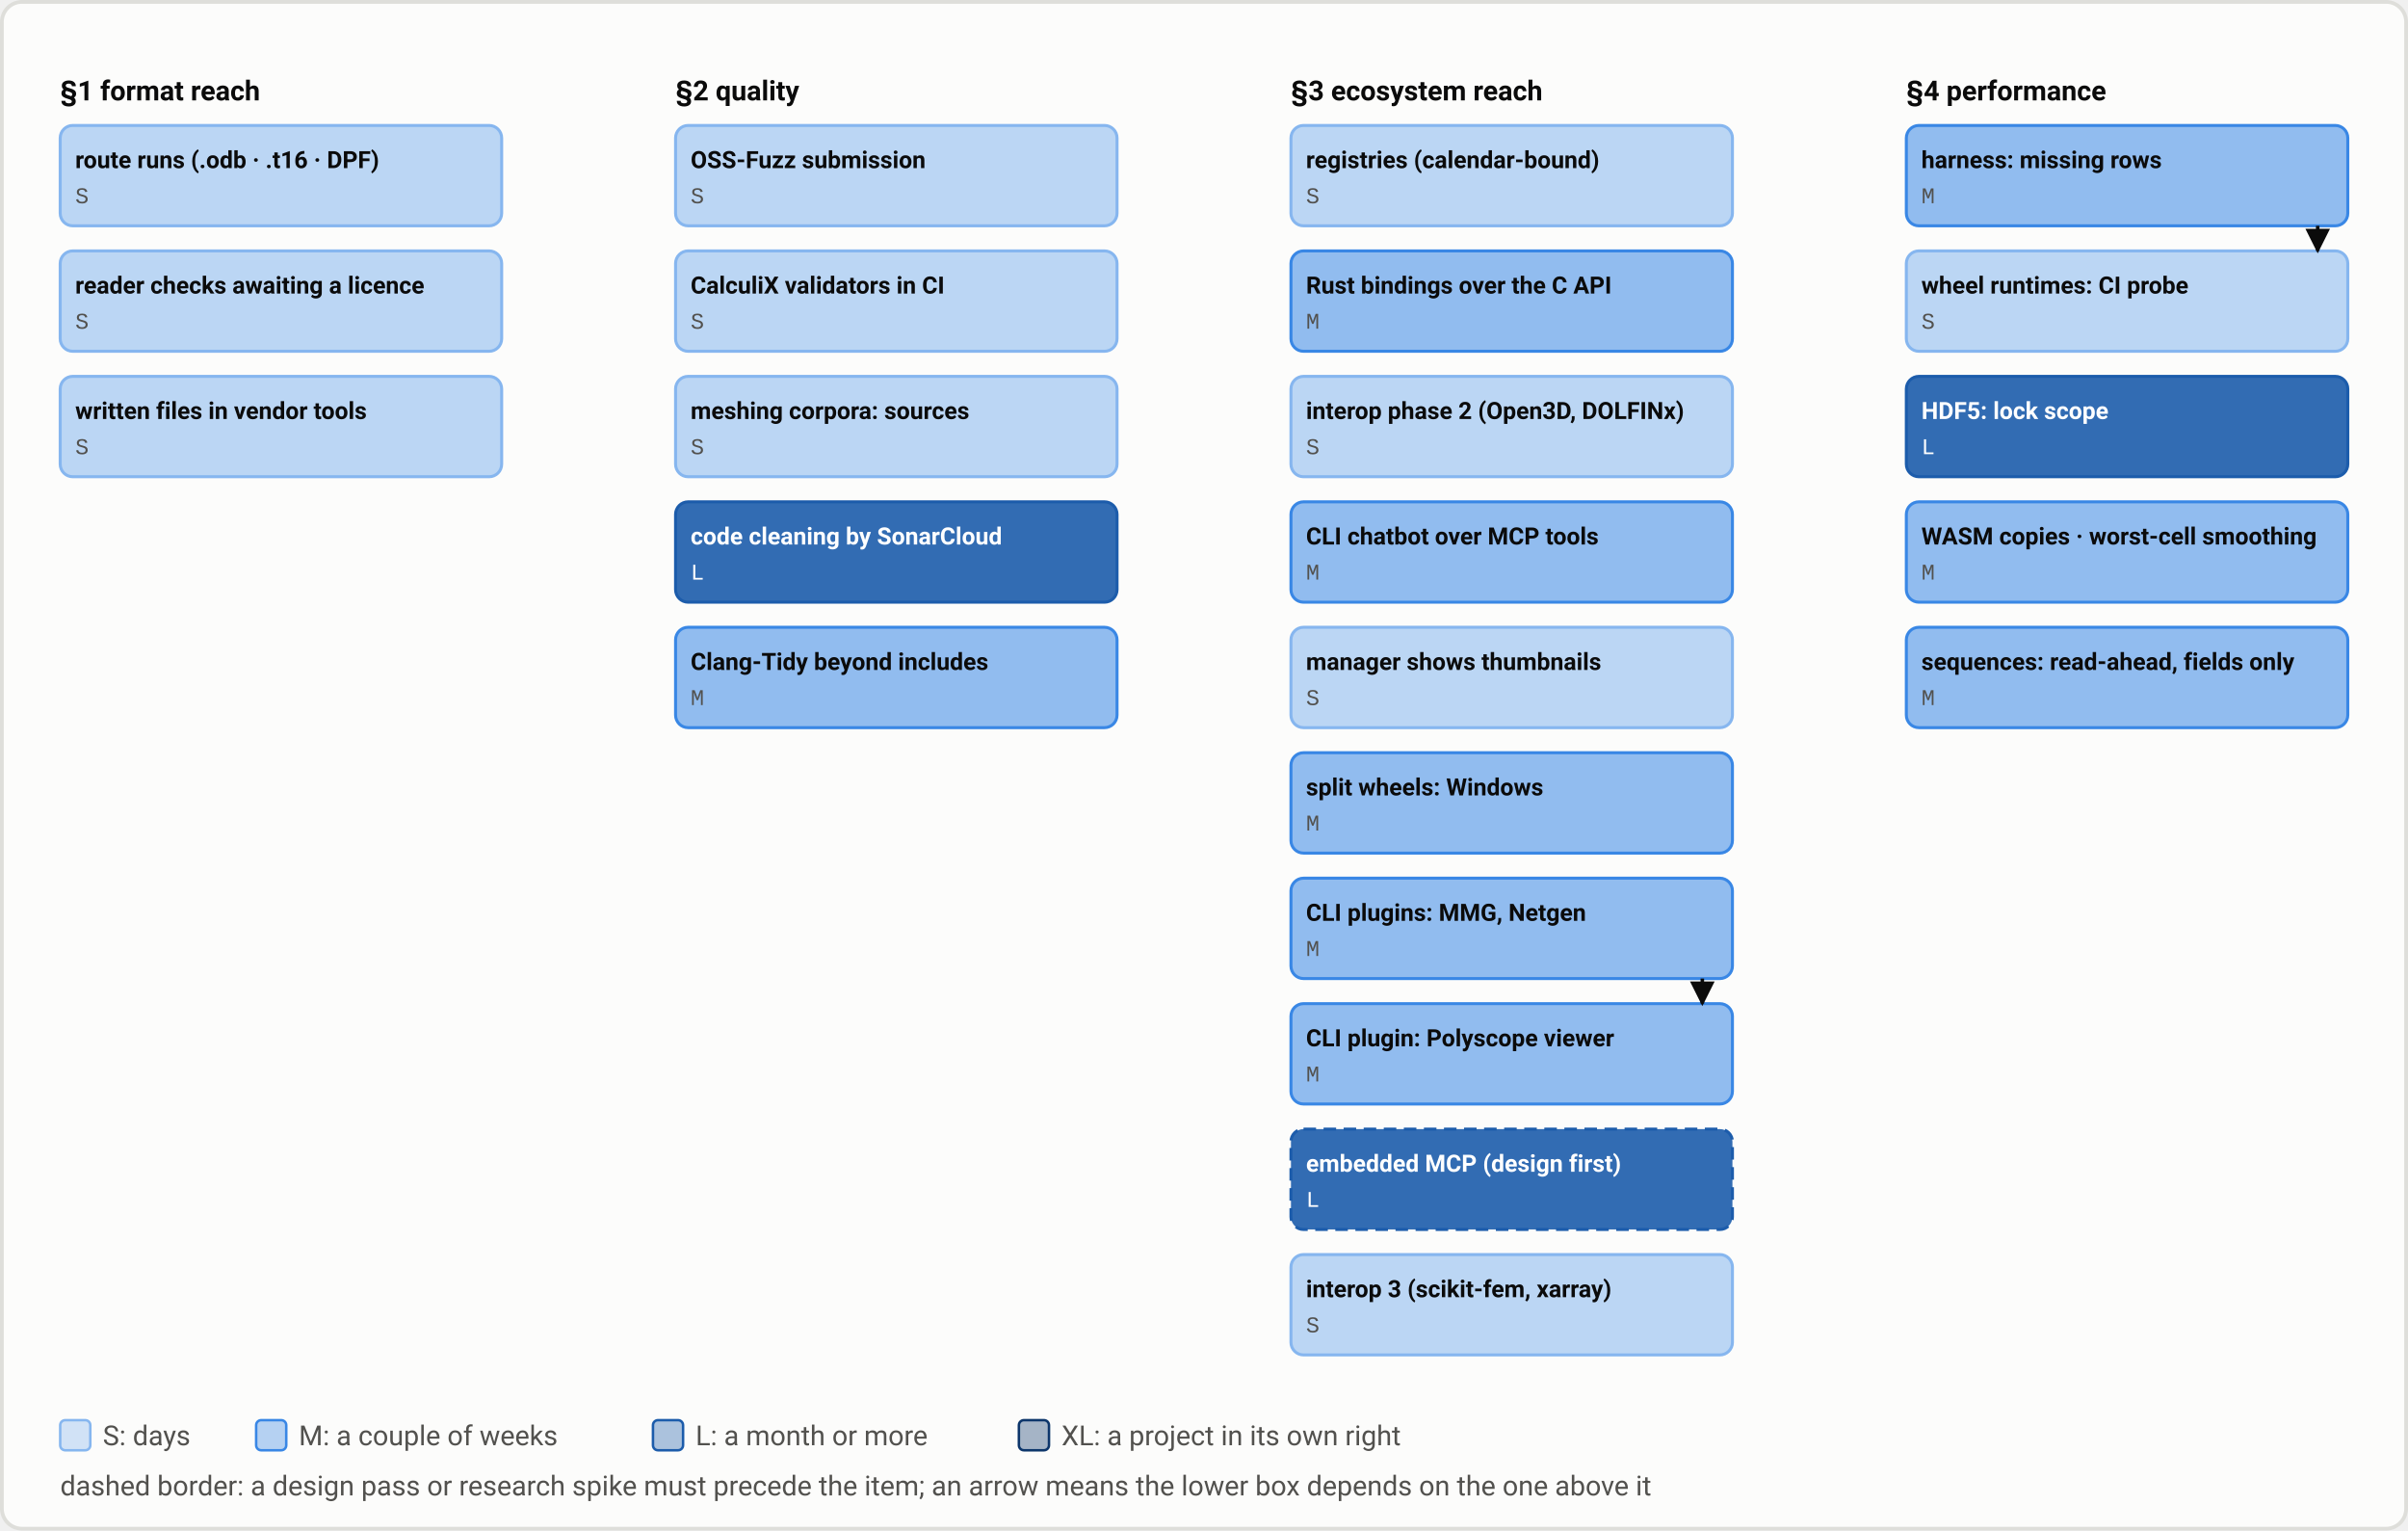
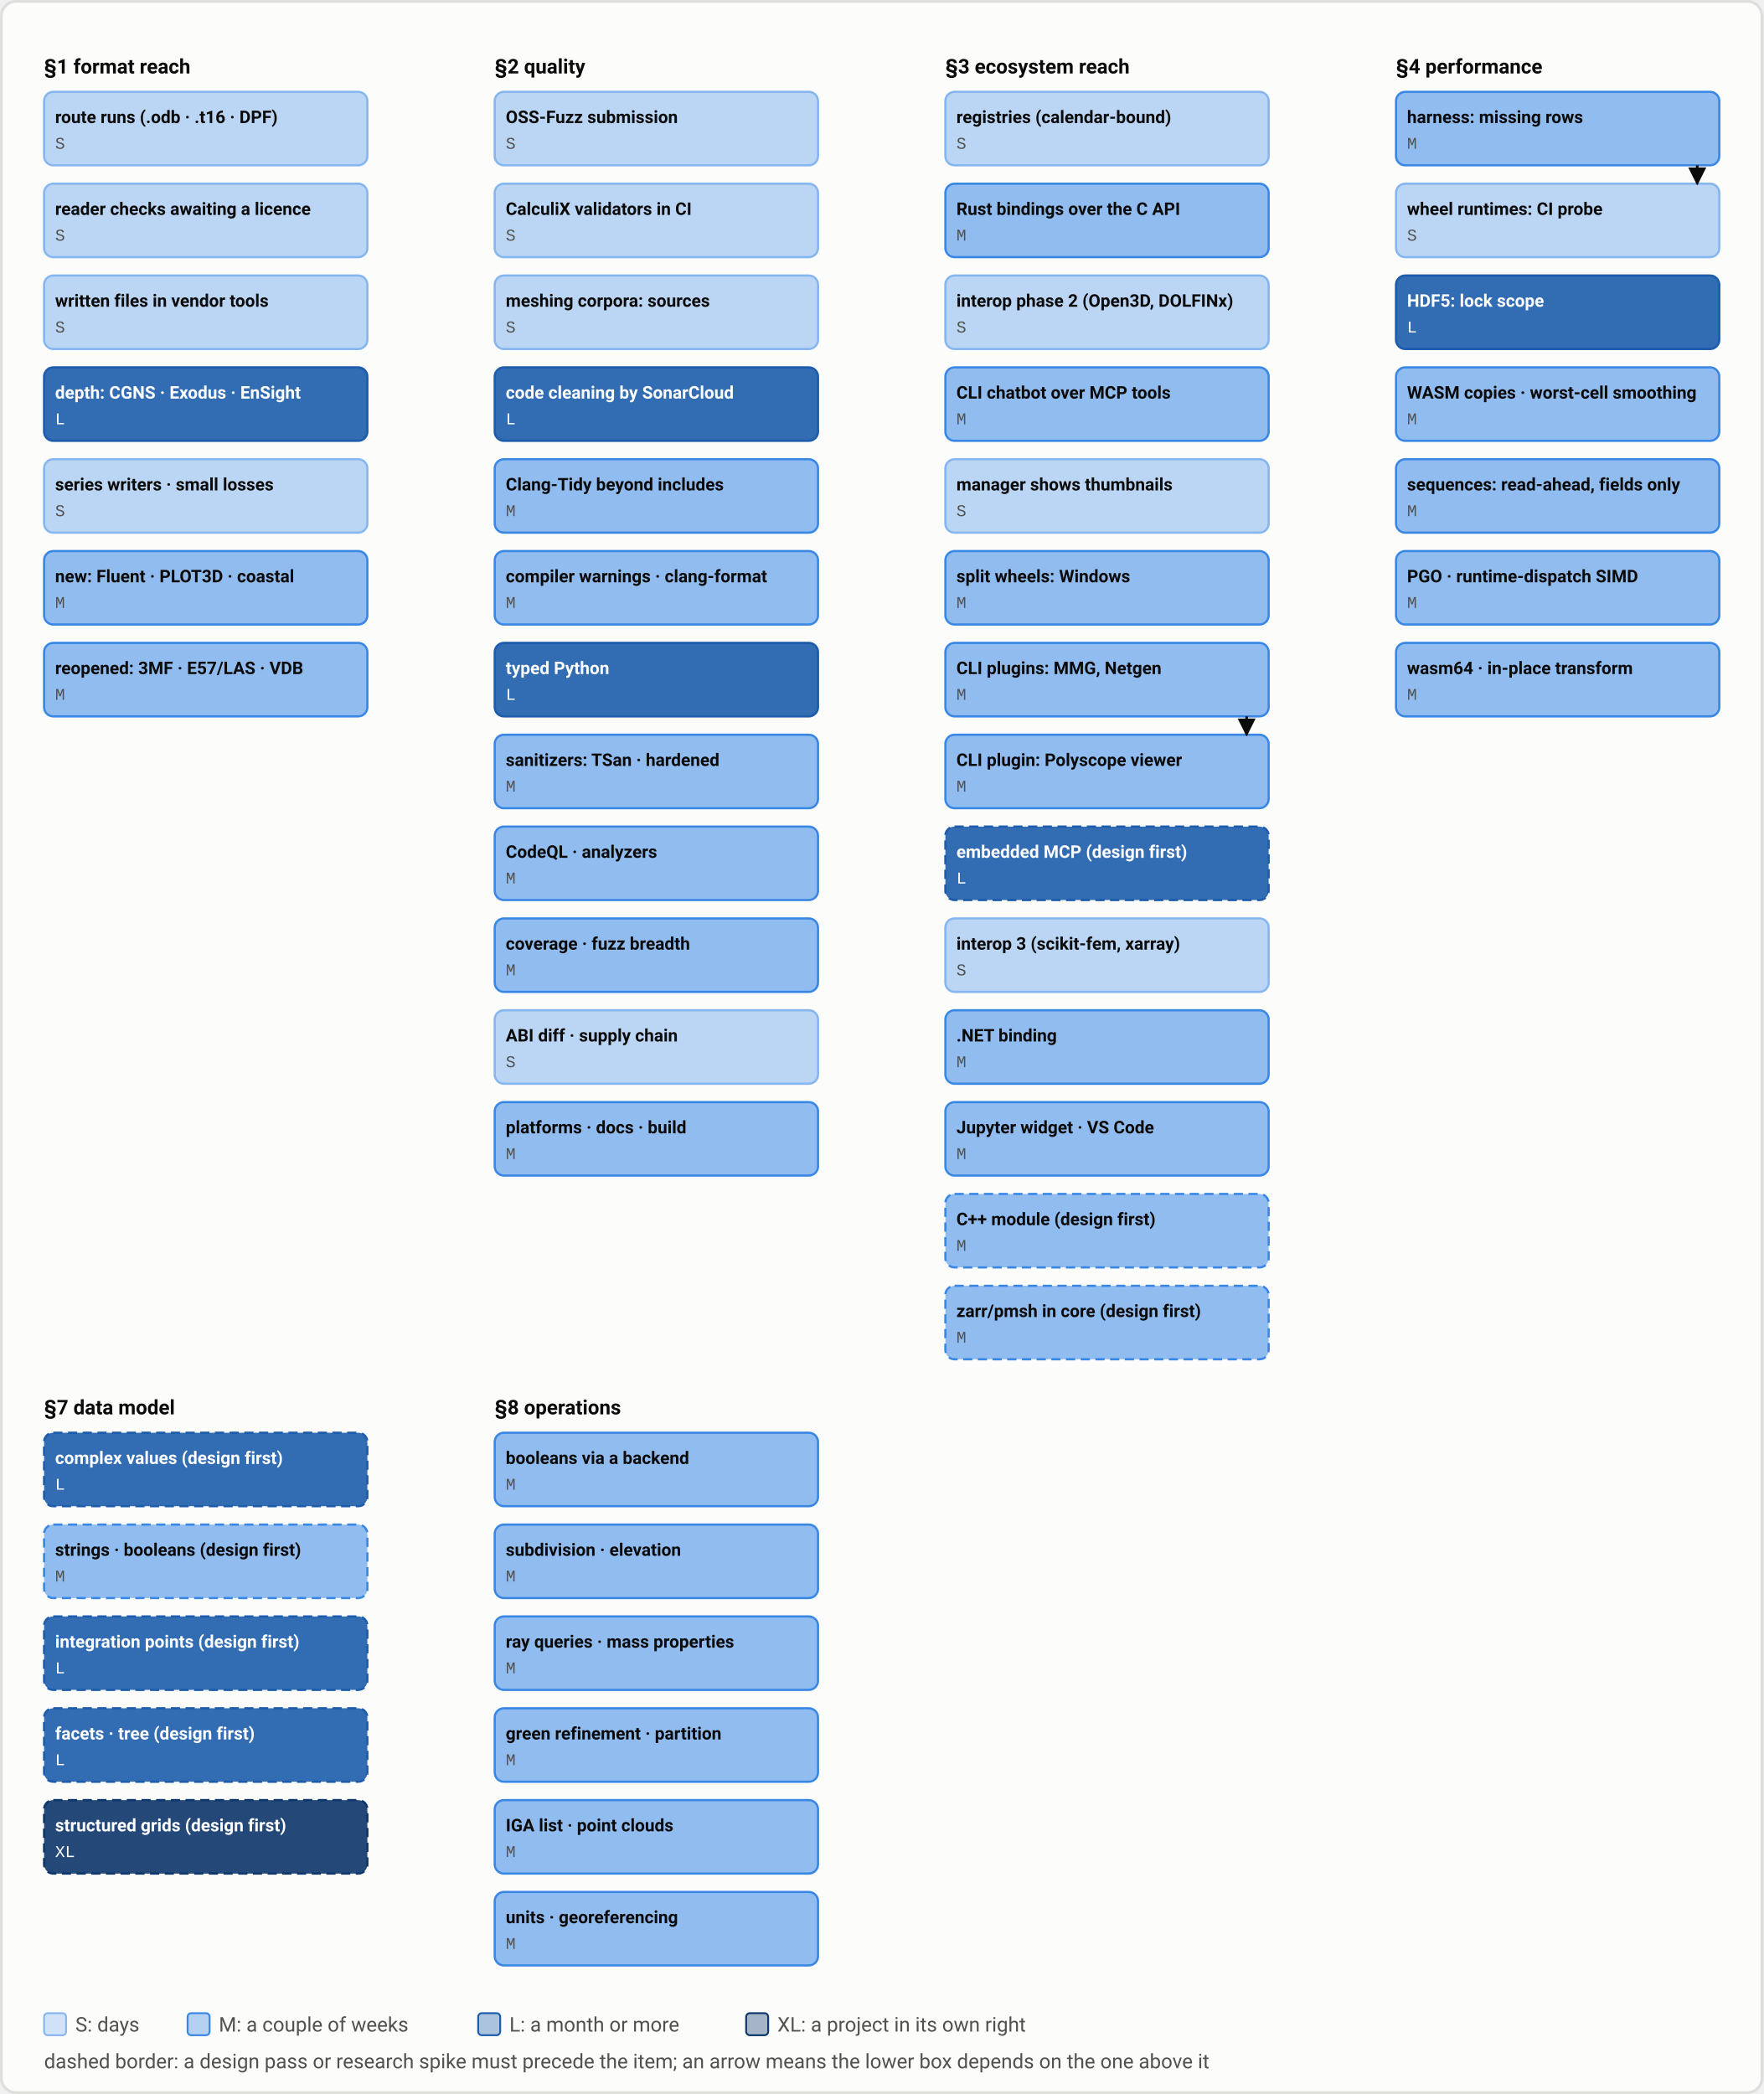
- <svg xmlns="http://www.w3.org/2000/svg" viewBox="0 0 960 610" width="960" height="610" font-family="system-ui, -apple-system, 'Segoe UI', Roboto, sans-serif" role="img" aria-label="The roadmap at a glance: open items by section, in recommended order, shaded by effort">
+ <svg xmlns="http://www.w3.org/2000/svg" viewBox="0 0 960 1140" width="960" height="1140" font-family="system-ui, -apple-system, 'Segoe UI', Roboto, sans-serif" role="img" aria-label="The roadmap at a glance: open items by section, in recommended order, shaded by effort">
  <defs>
    <marker id="arrow-0b0b0b" viewBox="0 0 10 10" refX="9" refY="5" markerWidth="7" markerHeight="7" orient="auto-start-reverse">
      <path d="M 0 0 L 10 5 L 0 10 z" fill="#0b0b0b" />
    </marker>
  </defs>
-   <rect x="0.75" y="0.75" width="958.5" height="608.5" rx="8" fill="#fcfcfb" stroke="#dededa" stroke-width="1.5" />
+   <rect x="0.75" y="0.75" width="958.5" height="1138.5" rx="8" fill="#fcfcfb" stroke="#dededa" stroke-width="1.5" />
  <text x="24" y="40" font-family="system-ui, -apple-system, 'Segoe UI', Roboto, sans-serif" font-size="11" font-weight="700" fill="#0b0b0b">§1 format reach</text>
  <rect x="24" y="50" width="176" height="40" rx="5" fill="#86b6ef" fill-opacity="0.55" stroke="#86b6ef" stroke-width="1.2" />
  <text x="30" y="67" font-family="system-ui, -apple-system, 'Segoe UI', Roboto, sans-serif" font-size="9.5" font-weight="600" fill="#0b0b0b">route runs (.odb · .t16 · DPF)</text>
  <text x="30" y="81" font-family="ui-monospace, SFMono-Regular, Menlo, Consolas, 'Liberation Mono', monospace" font-size="9" fill="#52514e">S</text>
  <rect x="24" y="100" width="176" height="40" rx="5" fill="#86b6ef" fill-opacity="0.55" stroke="#86b6ef" stroke-width="1.2" />
  <text x="30" y="117" font-family="system-ui, -apple-system, 'Segoe UI', Roboto, sans-serif" font-size="9.5" font-weight="600" fill="#0b0b0b">reader checks awaiting a licence</text>
  <text x="30" y="131" font-family="ui-monospace, SFMono-Regular, Menlo, Consolas, 'Liberation Mono', monospace" font-size="9" fill="#52514e">S</text>
  <rect x="24" y="150" width="176" height="40" rx="5" fill="#86b6ef" fill-opacity="0.55" stroke="#86b6ef" stroke-width="1.2" />
  <text x="30" y="167" font-family="system-ui, -apple-system, 'Segoe UI', Roboto, sans-serif" font-size="9.5" font-weight="600" fill="#0b0b0b">written files in vendor tools</text>
  <text x="30" y="181" font-family="ui-monospace, SFMono-Regular, Menlo, Consolas, 'Liberation Mono', monospace" font-size="9" fill="#52514e">S</text>
+   <rect x="24" y="200" width="176" height="40" rx="5" fill="#1c5cab" fill-opacity="0.9" stroke="#1c5cab" stroke-width="1.2" />
+   <text x="30" y="217" font-family="system-ui, -apple-system, 'Segoe UI', Roboto, sans-serif" font-size="9.5" font-weight="600" fill="#ffffff">depth: CGNS · Exodus · EnSight</text>
+   <text x="30" y="231" font-family="ui-monospace, SFMono-Regular, Menlo, Consolas, 'Liberation Mono', monospace" font-size="9" fill="#ffffff">L</text>
+   <rect x="24" y="250" width="176" height="40" rx="5" fill="#86b6ef" fill-opacity="0.55" stroke="#86b6ef" stroke-width="1.2" />
+   <text x="30" y="267" font-family="system-ui, -apple-system, 'Segoe UI', Roboto, sans-serif" font-size="9.5" font-weight="600" fill="#0b0b0b">series writers · small losses</text>
+   <text x="30" y="281" font-family="ui-monospace, SFMono-Regular, Menlo, Consolas, 'Liberation Mono', monospace" font-size="9" fill="#52514e">S</text>
+   <rect x="24" y="300" width="176" height="40" rx="5" fill="#3987e5" fill-opacity="0.55" stroke="#3987e5" stroke-width="1.2" />
+   <text x="30" y="317" font-family="system-ui, -apple-system, 'Segoe UI', Roboto, sans-serif" font-size="9.5" font-weight="600" fill="#0b0b0b">new: Fluent · PLOT3D · coastal</text>
+   <text x="30" y="331" font-family="ui-monospace, SFMono-Regular, Menlo, Consolas, 'Liberation Mono', monospace" font-size="9" fill="#52514e">M</text>
+   <rect x="24" y="350" width="176" height="40" rx="5" fill="#3987e5" fill-opacity="0.55" stroke="#3987e5" stroke-width="1.2" />
+   <text x="30" y="367" font-family="system-ui, -apple-system, 'Segoe UI', Roboto, sans-serif" font-size="9.5" font-weight="600" fill="#0b0b0b">reopened: 3MF · E57/LAS · VDB</text>
+   <text x="30" y="381" font-family="ui-monospace, SFMono-Regular, Menlo, Consolas, 'Liberation Mono', monospace" font-size="9" fill="#52514e">M</text>
  <text x="269.33" y="40" font-family="system-ui, -apple-system, 'Segoe UI', Roboto, sans-serif" font-size="11" font-weight="700" fill="#0b0b0b">§2 quality</text>
  <rect x="269.33" y="50" width="176" height="40" rx="5" fill="#86b6ef" fill-opacity="0.55" stroke="#86b6ef" stroke-width="1.2" />
  <text x="275.33" y="67" font-family="system-ui, -apple-system, 'Segoe UI', Roboto, sans-serif" font-size="9.5" font-weight="600" fill="#0b0b0b">OSS-Fuzz submission</text>
  <text x="275.33" y="81" font-family="ui-monospace, SFMono-Regular, Menlo, Consolas, 'Liberation Mono', monospace" font-size="9" fill="#52514e">S</text>
  <rect x="269.33" y="100" width="176" height="40" rx="5" fill="#86b6ef" fill-opacity="0.55" stroke="#86b6ef" stroke-width="1.2" />
  <text x="275.33" y="117" font-family="system-ui, -apple-system, 'Segoe UI', Roboto, sans-serif" font-size="9.5" font-weight="600" fill="#0b0b0b">CalculiX validators in CI</text>
  <text x="275.33" y="131" font-family="ui-monospace, SFMono-Regular, Menlo, Consolas, 'Liberation Mono', monospace" font-size="9" fill="#52514e">S</text>
  <rect x="269.33" y="150" width="176" height="40" rx="5" fill="#86b6ef" fill-opacity="0.55" stroke="#86b6ef" stroke-width="1.2" />
  <text x="275.33" y="167" font-family="system-ui, -apple-system, 'Segoe UI', Roboto, sans-serif" font-size="9.5" font-weight="600" fill="#0b0b0b">meshing corpora: sources</text>
  <text x="275.33" y="181" font-family="ui-monospace, SFMono-Regular, Menlo, Consolas, 'Liberation Mono', monospace" font-size="9" fill="#52514e">S</text>
  <rect x="269.33" y="200" width="176" height="40" rx="5" fill="#1c5cab" fill-opacity="0.9" stroke="#1c5cab" stroke-width="1.2" />
  <text x="275.33" y="217" font-family="system-ui, -apple-system, 'Segoe UI', Roboto, sans-serif" font-size="9.5" font-weight="600" fill="#ffffff">code cleaning by SonarCloud</text>
  <text x="275.33" y="231" font-family="ui-monospace, SFMono-Regular, Menlo, Consolas, 'Liberation Mono', monospace" font-size="9" fill="#ffffff">L</text>
  <rect x="269.33" y="250" width="176" height="40" rx="5" fill="#3987e5" fill-opacity="0.55" stroke="#3987e5" stroke-width="1.2" />
  <text x="275.33" y="267" font-family="system-ui, -apple-system, 'Segoe UI', Roboto, sans-serif" font-size="9.5" font-weight="600" fill="#0b0b0b">Clang-Tidy beyond includes</text>
  <text x="275.33" y="281" font-family="ui-monospace, SFMono-Regular, Menlo, Consolas, 'Liberation Mono', monospace" font-size="9" fill="#52514e">M</text>
+   <rect x="269.33" y="300" width="176" height="40" rx="5" fill="#3987e5" fill-opacity="0.55" stroke="#3987e5" stroke-width="1.2" />
+   <text x="275.33" y="317" font-family="system-ui, -apple-system, 'Segoe UI', Roboto, sans-serif" font-size="9.5" font-weight="600" fill="#0b0b0b">compiler warnings · clang-format</text>
+   <text x="275.33" y="331" font-family="ui-monospace, SFMono-Regular, Menlo, Consolas, 'Liberation Mono', monospace" font-size="9" fill="#52514e">M</text>
+   <rect x="269.33" y="350" width="176" height="40" rx="5" fill="#1c5cab" fill-opacity="0.9" stroke="#1c5cab" stroke-width="1.2" />
+   <text x="275.33" y="367" font-family="system-ui, -apple-system, 'Segoe UI', Roboto, sans-serif" font-size="9.5" font-weight="600" fill="#ffffff">typed Python</text>
+   <text x="275.33" y="381" font-family="ui-monospace, SFMono-Regular, Menlo, Consolas, 'Liberation Mono', monospace" font-size="9" fill="#ffffff">L</text>
+   <rect x="269.33" y="400" width="176" height="40" rx="5" fill="#3987e5" fill-opacity="0.55" stroke="#3987e5" stroke-width="1.2" />
+   <text x="275.33" y="417" font-family="system-ui, -apple-system, 'Segoe UI', Roboto, sans-serif" font-size="9.5" font-weight="600" fill="#0b0b0b">sanitizers: TSan · hardened</text>
+   <text x="275.33" y="431" font-family="ui-monospace, SFMono-Regular, Menlo, Consolas, 'Liberation Mono', monospace" font-size="9" fill="#52514e">M</text>
+   <rect x="269.33" y="450" width="176" height="40" rx="5" fill="#3987e5" fill-opacity="0.55" stroke="#3987e5" stroke-width="1.2" />
+   <text x="275.33" y="467" font-family="system-ui, -apple-system, 'Segoe UI', Roboto, sans-serif" font-size="9.5" font-weight="600" fill="#0b0b0b">CodeQL · analyzers</text>
+   <text x="275.33" y="481" font-family="ui-monospace, SFMono-Regular, Menlo, Consolas, 'Liberation Mono', monospace" font-size="9" fill="#52514e">M</text>
+   <rect x="269.33" y="500" width="176" height="40" rx="5" fill="#3987e5" fill-opacity="0.55" stroke="#3987e5" stroke-width="1.2" />
+   <text x="275.33" y="517" font-family="system-ui, -apple-system, 'Segoe UI', Roboto, sans-serif" font-size="9.5" font-weight="600" fill="#0b0b0b">coverage · fuzz breadth</text>
+   <text x="275.33" y="531" font-family="ui-monospace, SFMono-Regular, Menlo, Consolas, 'Liberation Mono', monospace" font-size="9" fill="#52514e">M</text>
+   <rect x="269.33" y="550" width="176" height="40" rx="5" fill="#86b6ef" fill-opacity="0.55" stroke="#86b6ef" stroke-width="1.2" />
+   <text x="275.33" y="567" font-family="system-ui, -apple-system, 'Segoe UI', Roboto, sans-serif" font-size="9.5" font-weight="600" fill="#0b0b0b">ABI diff · supply chain</text>
+   <text x="275.33" y="581" font-family="ui-monospace, SFMono-Regular, Menlo, Consolas, 'Liberation Mono', monospace" font-size="9" fill="#52514e">S</text>
+   <rect x="269.33" y="600" width="176" height="40" rx="5" fill="#3987e5" fill-opacity="0.55" stroke="#3987e5" stroke-width="1.2" />
+   <text x="275.33" y="617" font-family="system-ui, -apple-system, 'Segoe UI', Roboto, sans-serif" font-size="9.5" font-weight="600" fill="#0b0b0b">platforms · docs · build</text>
+   <text x="275.33" y="631" font-family="ui-monospace, SFMono-Regular, Menlo, Consolas, 'Liberation Mono', monospace" font-size="9" fill="#52514e">M</text>
  <text x="514.67" y="40" font-family="system-ui, -apple-system, 'Segoe UI', Roboto, sans-serif" font-size="11" font-weight="700" fill="#0b0b0b">§3 ecosystem reach</text>
  <rect x="514.67" y="50" width="176" height="40" rx="5" fill="#86b6ef" fill-opacity="0.55" stroke="#86b6ef" stroke-width="1.2" />
  <text x="520.67" y="67" font-family="system-ui, -apple-system, 'Segoe UI', Roboto, sans-serif" font-size="9.5" font-weight="600" fill="#0b0b0b">registries (calendar-bound)</text>
  <text x="520.67" y="81" font-family="ui-monospace, SFMono-Regular, Menlo, Consolas, 'Liberation Mono', monospace" font-size="9" fill="#52514e">S</text>
  <rect x="514.67" y="100" width="176" height="40" rx="5" fill="#3987e5" fill-opacity="0.55" stroke="#3987e5" stroke-width="1.2" />
  <text x="520.67" y="117" font-family="system-ui, -apple-system, 'Segoe UI', Roboto, sans-serif" font-size="9.5" font-weight="600" fill="#0b0b0b">Rust bindings over the C API</text>
  <text x="520.67" y="131" font-family="ui-monospace, SFMono-Regular, Menlo, Consolas, 'Liberation Mono', monospace" font-size="9" fill="#52514e">M</text>
  <rect x="514.67" y="150" width="176" height="40" rx="5" fill="#86b6ef" fill-opacity="0.55" stroke="#86b6ef" stroke-width="1.2" />
  <text x="520.67" y="167" font-family="system-ui, -apple-system, 'Segoe UI', Roboto, sans-serif" font-size="9.5" font-weight="600" fill="#0b0b0b">interop phase 2 (Open3D, DOLFINx)</text>
  <text x="520.67" y="181" font-family="ui-monospace, SFMono-Regular, Menlo, Consolas, 'Liberation Mono', monospace" font-size="9" fill="#52514e">S</text>
  <rect x="514.67" y="200" width="176" height="40" rx="5" fill="#3987e5" fill-opacity="0.55" stroke="#3987e5" stroke-width="1.2" />
  <text x="520.67" y="217" font-family="system-ui, -apple-system, 'Segoe UI', Roboto, sans-serif" font-size="9.5" font-weight="600" fill="#0b0b0b">CLI chatbot over MCP tools</text>
  <text x="520.67" y="231" font-family="ui-monospace, SFMono-Regular, Menlo, Consolas, 'Liberation Mono', monospace" font-size="9" fill="#52514e">M</text>
  <rect x="514.67" y="250" width="176" height="40" rx="5" fill="#86b6ef" fill-opacity="0.55" stroke="#86b6ef" stroke-width="1.2" />
  <text x="520.67" y="267" font-family="system-ui, -apple-system, 'Segoe UI', Roboto, sans-serif" font-size="9.5" font-weight="600" fill="#0b0b0b">manager shows thumbnails</text>
  <text x="520.67" y="281" font-family="ui-monospace, SFMono-Regular, Menlo, Consolas, 'Liberation Mono', monospace" font-size="9" fill="#52514e">S</text>
  <rect x="514.67" y="300" width="176" height="40" rx="5" fill="#3987e5" fill-opacity="0.55" stroke="#3987e5" stroke-width="1.2" />
  <text x="520.67" y="317" font-family="system-ui, -apple-system, 'Segoe UI', Roboto, sans-serif" font-size="9.5" font-weight="600" fill="#0b0b0b">split wheels: Windows</text>
  <text x="520.67" y="331" font-family="ui-monospace, SFMono-Regular, Menlo, Consolas, 'Liberation Mono', monospace" font-size="9" fill="#52514e">M</text>
  <rect x="514.67" y="350" width="176" height="40" rx="5" fill="#3987e5" fill-opacity="0.55" stroke="#3987e5" stroke-width="1.2" />
  <text x="520.67" y="367" font-family="system-ui, -apple-system, 'Segoe UI', Roboto, sans-serif" font-size="9.5" font-weight="600" fill="#0b0b0b">CLI plugins: MMG, Netgen</text>
  <text x="520.67" y="381" font-family="ui-monospace, SFMono-Regular, Menlo, Consolas, 'Liberation Mono', monospace" font-size="9" fill="#52514e">M</text>
  <rect x="514.67" y="400" width="176" height="40" rx="5" fill="#3987e5" fill-opacity="0.55" stroke="#3987e5" stroke-width="1.2" />
  <text x="520.67" y="417" font-family="system-ui, -apple-system, 'Segoe UI', Roboto, sans-serif" font-size="9.5" font-weight="600" fill="#0b0b0b">CLI plugin: Polyscope viewer</text>
  <text x="520.67" y="431" font-family="ui-monospace, SFMono-Regular, Menlo, Consolas, 'Liberation Mono', monospace" font-size="9" fill="#52514e">M</text>
  <rect x="514.67" y="450" width="176" height="40" rx="5" fill="#1c5cab" fill-opacity="0.9" stroke="#1c5cab" stroke-width="1.2" stroke-dasharray="5 3" />
  <text x="520.67" y="467" font-family="system-ui, -apple-system, 'Segoe UI', Roboto, sans-serif" font-size="9.5" font-weight="600" fill="#ffffff">embedded MCP (design first)</text>
  <text x="520.67" y="481" font-family="ui-monospace, SFMono-Regular, Menlo, Consolas, 'Liberation Mono', monospace" font-size="9" fill="#ffffff">L</text>
  <rect x="514.67" y="500" width="176" height="40" rx="5" fill="#86b6ef" fill-opacity="0.55" stroke="#86b6ef" stroke-width="1.2" />
  <text x="520.67" y="517" font-family="system-ui, -apple-system, 'Segoe UI', Roboto, sans-serif" font-size="9.5" font-weight="600" fill="#0b0b0b">interop 3 (scikit-fem, xarray)</text>
  <text x="520.67" y="531" font-family="ui-monospace, SFMono-Regular, Menlo, Consolas, 'Liberation Mono', monospace" font-size="9" fill="#52514e">S</text>
+   <rect x="514.67" y="550" width="176" height="40" rx="5" fill="#3987e5" fill-opacity="0.55" stroke="#3987e5" stroke-width="1.2" />
+   <text x="520.67" y="567" font-family="system-ui, -apple-system, 'Segoe UI', Roboto, sans-serif" font-size="9.5" font-weight="600" fill="#0b0b0b">.NET binding</text>
+   <text x="520.67" y="581" font-family="ui-monospace, SFMono-Regular, Menlo, Consolas, 'Liberation Mono', monospace" font-size="9" fill="#52514e">M</text>
+   <rect x="514.67" y="600" width="176" height="40" rx="5" fill="#3987e5" fill-opacity="0.55" stroke="#3987e5" stroke-width="1.2" />
+   <text x="520.67" y="617" font-family="system-ui, -apple-system, 'Segoe UI', Roboto, sans-serif" font-size="9.5" font-weight="600" fill="#0b0b0b">Jupyter widget · VS Code</text>
+   <text x="520.67" y="631" font-family="ui-monospace, SFMono-Regular, Menlo, Consolas, 'Liberation Mono', monospace" font-size="9" fill="#52514e">M</text>
+   <rect x="514.67" y="650" width="176" height="40" rx="5" fill="#3987e5" fill-opacity="0.55" stroke="#3987e5" stroke-width="1.2" stroke-dasharray="5 3" />
+   <text x="520.67" y="667" font-family="system-ui, -apple-system, 'Segoe UI', Roboto, sans-serif" font-size="9.5" font-weight="600" fill="#0b0b0b">C++ module (design first)</text>
+   <text x="520.67" y="681" font-family="ui-monospace, SFMono-Regular, Menlo, Consolas, 'Liberation Mono', monospace" font-size="9" fill="#52514e">M</text>
+   <rect x="514.67" y="700" width="176" height="40" rx="5" fill="#3987e5" fill-opacity="0.55" stroke="#3987e5" stroke-width="1.2" stroke-dasharray="5 3" />
+   <text x="520.67" y="717" font-family="system-ui, -apple-system, 'Segoe UI', Roboto, sans-serif" font-size="9.5" font-weight="600" fill="#0b0b0b">zarr/pmsh in core (design first)</text>
+   <text x="520.67" y="731" font-family="ui-monospace, SFMono-Regular, Menlo, Consolas, 'Liberation Mono', monospace" font-size="9" fill="#52514e">M</text>
  <line x1="678.67" y1="390" x2="678.67" y2="400" stroke="#0b0b0b" stroke-width="1.4" marker-end="url(#arrow-0b0b0b)" />
  <text x="760" y="40" font-family="system-ui, -apple-system, 'Segoe UI', Roboto, sans-serif" font-size="11" font-weight="700" fill="#0b0b0b">§4 performance</text>
  <rect x="760" y="50" width="176" height="40" rx="5" fill="#3987e5" fill-opacity="0.55" stroke="#3987e5" stroke-width="1.2" />
  <text x="766" y="67" font-family="system-ui, -apple-system, 'Segoe UI', Roboto, sans-serif" font-size="9.5" font-weight="600" fill="#0b0b0b">harness: missing rows</text>
  <text x="766" y="81" font-family="ui-monospace, SFMono-Regular, Menlo, Consolas, 'Liberation Mono', monospace" font-size="9" fill="#52514e">M</text>
  <rect x="760" y="100" width="176" height="40" rx="5" fill="#86b6ef" fill-opacity="0.55" stroke="#86b6ef" stroke-width="1.2" />
  <text x="766" y="117" font-family="system-ui, -apple-system, 'Segoe UI', Roboto, sans-serif" font-size="9.5" font-weight="600" fill="#0b0b0b">wheel runtimes: CI probe</text>
  <text x="766" y="131" font-family="ui-monospace, SFMono-Regular, Menlo, Consolas, 'Liberation Mono', monospace" font-size="9" fill="#52514e">S</text>
  <rect x="760" y="150" width="176" height="40" rx="5" fill="#1c5cab" fill-opacity="0.9" stroke="#1c5cab" stroke-width="1.2" />
  <text x="766" y="167" font-family="system-ui, -apple-system, 'Segoe UI', Roboto, sans-serif" font-size="9.5" font-weight="600" fill="#ffffff">HDF5: lock scope</text>
  <text x="766" y="181" font-family="ui-monospace, SFMono-Regular, Menlo, Consolas, 'Liberation Mono', monospace" font-size="9" fill="#ffffff">L</text>
  <rect x="760" y="200" width="176" height="40" rx="5" fill="#3987e5" fill-opacity="0.55" stroke="#3987e5" stroke-width="1.2" />
  <text x="766" y="217" font-family="system-ui, -apple-system, 'Segoe UI', Roboto, sans-serif" font-size="9.5" font-weight="600" fill="#0b0b0b">WASM copies · worst-cell smoothing</text>
  <text x="766" y="231" font-family="ui-monospace, SFMono-Regular, Menlo, Consolas, 'Liberation Mono', monospace" font-size="9" fill="#52514e">M</text>
  <rect x="760" y="250" width="176" height="40" rx="5" fill="#3987e5" fill-opacity="0.55" stroke="#3987e5" stroke-width="1.2" />
  <text x="766" y="267" font-family="system-ui, -apple-system, 'Segoe UI', Roboto, sans-serif" font-size="9.5" font-weight="600" fill="#0b0b0b">sequences: read-ahead, fields only</text>
  <text x="766" y="281" font-family="ui-monospace, SFMono-Regular, Menlo, Consolas, 'Liberation Mono', monospace" font-size="9" fill="#52514e">M</text>
+   <rect x="760" y="300" width="176" height="40" rx="5" fill="#3987e5" fill-opacity="0.55" stroke="#3987e5" stroke-width="1.2" />
+   <text x="766" y="317" font-family="system-ui, -apple-system, 'Segoe UI', Roboto, sans-serif" font-size="9.5" font-weight="600" fill="#0b0b0b">PGO · runtime-dispatch SIMD</text>
+   <text x="766" y="331" font-family="ui-monospace, SFMono-Regular, Menlo, Consolas, 'Liberation Mono', monospace" font-size="9" fill="#52514e">M</text>
+   <rect x="760" y="350" width="176" height="40" rx="5" fill="#3987e5" fill-opacity="0.55" stroke="#3987e5" stroke-width="1.2" />
+   <text x="766" y="367" font-family="system-ui, -apple-system, 'Segoe UI', Roboto, sans-serif" font-size="9.5" font-weight="600" fill="#0b0b0b">wasm64 · in-place transform</text>
+   <text x="766" y="381" font-family="ui-monospace, SFMono-Regular, Menlo, Consolas, 'Liberation Mono', monospace" font-size="9" fill="#52514e">M</text>
  <line x1="924" y1="90" x2="924" y2="100" stroke="#0b0b0b" stroke-width="1.4" marker-end="url(#arrow-0b0b0b)" />
-   <rect x="24" y="566" width="12" height="12" rx="2" fill="#86b6ef" fill-opacity="0.36" stroke="#86b6ef" stroke-width="1" />
-   <text x="41" y="576" font-family="system-ui, -apple-system, 'Segoe UI', Roboto, sans-serif" font-size="11" fill="#52514e">S: days</text>
-   <rect x="102.12" y="566" width="12" height="12" rx="2" fill="#3987e5" fill-opacity="0.36" stroke="#3987e5" stroke-width="1" />
-   <text x="119.12" y="576" font-family="system-ui, -apple-system, 'Segoe UI', Roboto, sans-serif" font-size="11" fill="#52514e">M: a couple of weeks</text>
-   <rect x="260.32" y="566" width="12" height="12" rx="2" fill="#1c5cab" fill-opacity="0.36" stroke="#1c5cab" stroke-width="1" />
-   <text x="277.32" y="576" font-family="system-ui, -apple-system, 'Segoe UI', Roboto, sans-serif" font-size="11" fill="#52514e">L: a month or more</text>
-   <rect x="406.2" y="566" width="12" height="12" rx="2" fill="#0d366b" fill-opacity="0.36" stroke="#0d366b" stroke-width="1" />
-   <text x="423.2" y="576" font-family="system-ui, -apple-system, 'Segoe UI', Roboto, sans-serif" font-size="11" fill="#52514e">XL: a project in its own right</text>
-   <text x="24" y="596" font-family="system-ui, -apple-system, 'Segoe UI', Roboto, sans-serif" font-size="11" fill="#52514e">dashed border: a design pass or research spike must precede the item; an arrow means the lower box depends on the one above it</text>
+   <text x="24" y="770" font-family="system-ui, -apple-system, 'Segoe UI', Roboto, sans-serif" font-size="11" font-weight="700" fill="#0b0b0b">§7 data model</text>
+   <rect x="24" y="780" width="176" height="40" rx="5" fill="#1c5cab" fill-opacity="0.9" stroke="#1c5cab" stroke-width="1.2" stroke-dasharray="5 3" />
+   <text x="30" y="797" font-family="system-ui, -apple-system, 'Segoe UI', Roboto, sans-serif" font-size="9.5" font-weight="600" fill="#ffffff">complex values (design first)</text>
+   <text x="30" y="811" font-family="ui-monospace, SFMono-Regular, Menlo, Consolas, 'Liberation Mono', monospace" font-size="9" fill="#ffffff">L</text>
+   <rect x="24" y="830" width="176" height="40" rx="5" fill="#3987e5" fill-opacity="0.55" stroke="#3987e5" stroke-width="1.2" stroke-dasharray="5 3" />
+   <text x="30" y="847" font-family="system-ui, -apple-system, 'Segoe UI', Roboto, sans-serif" font-size="9.5" font-weight="600" fill="#0b0b0b">strings · booleans (design first)</text>
+   <text x="30" y="861" font-family="ui-monospace, SFMono-Regular, Menlo, Consolas, 'Liberation Mono', monospace" font-size="9" fill="#52514e">M</text>
+   <rect x="24" y="880" width="176" height="40" rx="5" fill="#1c5cab" fill-opacity="0.9" stroke="#1c5cab" stroke-width="1.2" stroke-dasharray="5 3" />
+   <text x="30" y="897" font-family="system-ui, -apple-system, 'Segoe UI', Roboto, sans-serif" font-size="9.5" font-weight="600" fill="#ffffff">integration points (design first)</text>
+   <text x="30" y="911" font-family="ui-monospace, SFMono-Regular, Menlo, Consolas, 'Liberation Mono', monospace" font-size="9" fill="#ffffff">L</text>
+   <rect x="24" y="930" width="176" height="40" rx="5" fill="#1c5cab" fill-opacity="0.9" stroke="#1c5cab" stroke-width="1.2" stroke-dasharray="5 3" />
+   <text x="30" y="947" font-family="system-ui, -apple-system, 'Segoe UI', Roboto, sans-serif" font-size="9.5" font-weight="600" fill="#ffffff">facets · tree (design first)</text>
+   <text x="30" y="961" font-family="ui-monospace, SFMono-Regular, Menlo, Consolas, 'Liberation Mono', monospace" font-size="9" fill="#ffffff">L</text>
+   <rect x="24" y="980" width="176" height="40" rx="5" fill="#0d366b" fill-opacity="0.9" stroke="#0d366b" stroke-width="1.2" stroke-dasharray="5 3" />
+   <text x="30" y="997" font-family="system-ui, -apple-system, 'Segoe UI', Roboto, sans-serif" font-size="9.5" font-weight="600" fill="#ffffff">structured grids (design first)</text>
+   <text x="30" y="1011" font-family="ui-monospace, SFMono-Regular, Menlo, Consolas, 'Liberation Mono', monospace" font-size="9" fill="#ffffff">XL</text>
+   <text x="269.33" y="770" font-family="system-ui, -apple-system, 'Segoe UI', Roboto, sans-serif" font-size="11" font-weight="700" fill="#0b0b0b">§8 operations</text>
+   <rect x="269.33" y="780" width="176" height="40" rx="5" fill="#3987e5" fill-opacity="0.55" stroke="#3987e5" stroke-width="1.2" />
+   <text x="275.33" y="797" font-family="system-ui, -apple-system, 'Segoe UI', Roboto, sans-serif" font-size="9.5" font-weight="600" fill="#0b0b0b">booleans via a backend</text>
+   <text x="275.33" y="811" font-family="ui-monospace, SFMono-Regular, Menlo, Consolas, 'Liberation Mono', monospace" font-size="9" fill="#52514e">M</text>
+   <rect x="269.33" y="830" width="176" height="40" rx="5" fill="#3987e5" fill-opacity="0.55" stroke="#3987e5" stroke-width="1.2" />
+   <text x="275.33" y="847" font-family="system-ui, -apple-system, 'Segoe UI', Roboto, sans-serif" font-size="9.5" font-weight="600" fill="#0b0b0b">subdivision · elevation</text>
+   <text x="275.33" y="861" font-family="ui-monospace, SFMono-Regular, Menlo, Consolas, 'Liberation Mono', monospace" font-size="9" fill="#52514e">M</text>
+   <rect x="269.33" y="880" width="176" height="40" rx="5" fill="#3987e5" fill-opacity="0.55" stroke="#3987e5" stroke-width="1.2" />
+   <text x="275.33" y="897" font-family="system-ui, -apple-system, 'Segoe UI', Roboto, sans-serif" font-size="9.5" font-weight="600" fill="#0b0b0b">ray queries · mass properties</text>
+   <text x="275.33" y="911" font-family="ui-monospace, SFMono-Regular, Menlo, Consolas, 'Liberation Mono', monospace" font-size="9" fill="#52514e">M</text>
+   <rect x="269.33" y="930" width="176" height="40" rx="5" fill="#3987e5" fill-opacity="0.55" stroke="#3987e5" stroke-width="1.2" />
+   <text x="275.33" y="947" font-family="system-ui, -apple-system, 'Segoe UI', Roboto, sans-serif" font-size="9.5" font-weight="600" fill="#0b0b0b">green refinement · partition</text>
+   <text x="275.33" y="961" font-family="ui-monospace, SFMono-Regular, Menlo, Consolas, 'Liberation Mono', monospace" font-size="9" fill="#52514e">M</text>
+   <rect x="269.33" y="980" width="176" height="40" rx="5" fill="#3987e5" fill-opacity="0.55" stroke="#3987e5" stroke-width="1.2" />
+   <text x="275.33" y="997" font-family="system-ui, -apple-system, 'Segoe UI', Roboto, sans-serif" font-size="9.5" font-weight="600" fill="#0b0b0b">IGA list · point clouds</text>
+   <text x="275.33" y="1011" font-family="ui-monospace, SFMono-Regular, Menlo, Consolas, 'Liberation Mono', monospace" font-size="9" fill="#52514e">M</text>
+   <rect x="269.33" y="1030" width="176" height="40" rx="5" fill="#3987e5" fill-opacity="0.55" stroke="#3987e5" stroke-width="1.2" />
+   <text x="275.33" y="1047" font-family="system-ui, -apple-system, 'Segoe UI', Roboto, sans-serif" font-size="9.5" font-weight="600" fill="#0b0b0b">units · georeferencing</text>
+   <text x="275.33" y="1061" font-family="ui-monospace, SFMono-Regular, Menlo, Consolas, 'Liberation Mono', monospace" font-size="9" fill="#52514e">M</text>
+   <rect x="24" y="1096" width="12" height="12" rx="2" fill="#86b6ef" fill-opacity="0.36" stroke="#86b6ef" stroke-width="1" />
+   <text x="41" y="1106" font-family="system-ui, -apple-system, 'Segoe UI', Roboto, sans-serif" font-size="11" fill="#52514e">S: days</text>
+   <rect x="102.12" y="1096" width="12" height="12" rx="2" fill="#3987e5" fill-opacity="0.36" stroke="#3987e5" stroke-width="1" />
+   <text x="119.12" y="1106" font-family="system-ui, -apple-system, 'Segoe UI', Roboto, sans-serif" font-size="11" fill="#52514e">M: a couple of weeks</text>
+   <rect x="260.32" y="1096" width="12" height="12" rx="2" fill="#1c5cab" fill-opacity="0.36" stroke="#1c5cab" stroke-width="1" />
+   <text x="277.32" y="1106" font-family="system-ui, -apple-system, 'Segoe UI', Roboto, sans-serif" font-size="11" fill="#52514e">L: a month or more</text>
+   <rect x="406.2" y="1096" width="12" height="12" rx="2" fill="#0d366b" fill-opacity="0.36" stroke="#0d366b" stroke-width="1" />
+   <text x="423.2" y="1106" font-family="system-ui, -apple-system, 'Segoe UI', Roboto, sans-serif" font-size="11" fill="#52514e">XL: a project in its own right</text>
+   <text x="24" y="1126" font-family="system-ui, -apple-system, 'Segoe UI', Roboto, sans-serif" font-size="11" fill="#52514e">dashed border: a design pass or research spike must precede the item; an arrow means the lower box depends on the one above it</text>
</svg>
